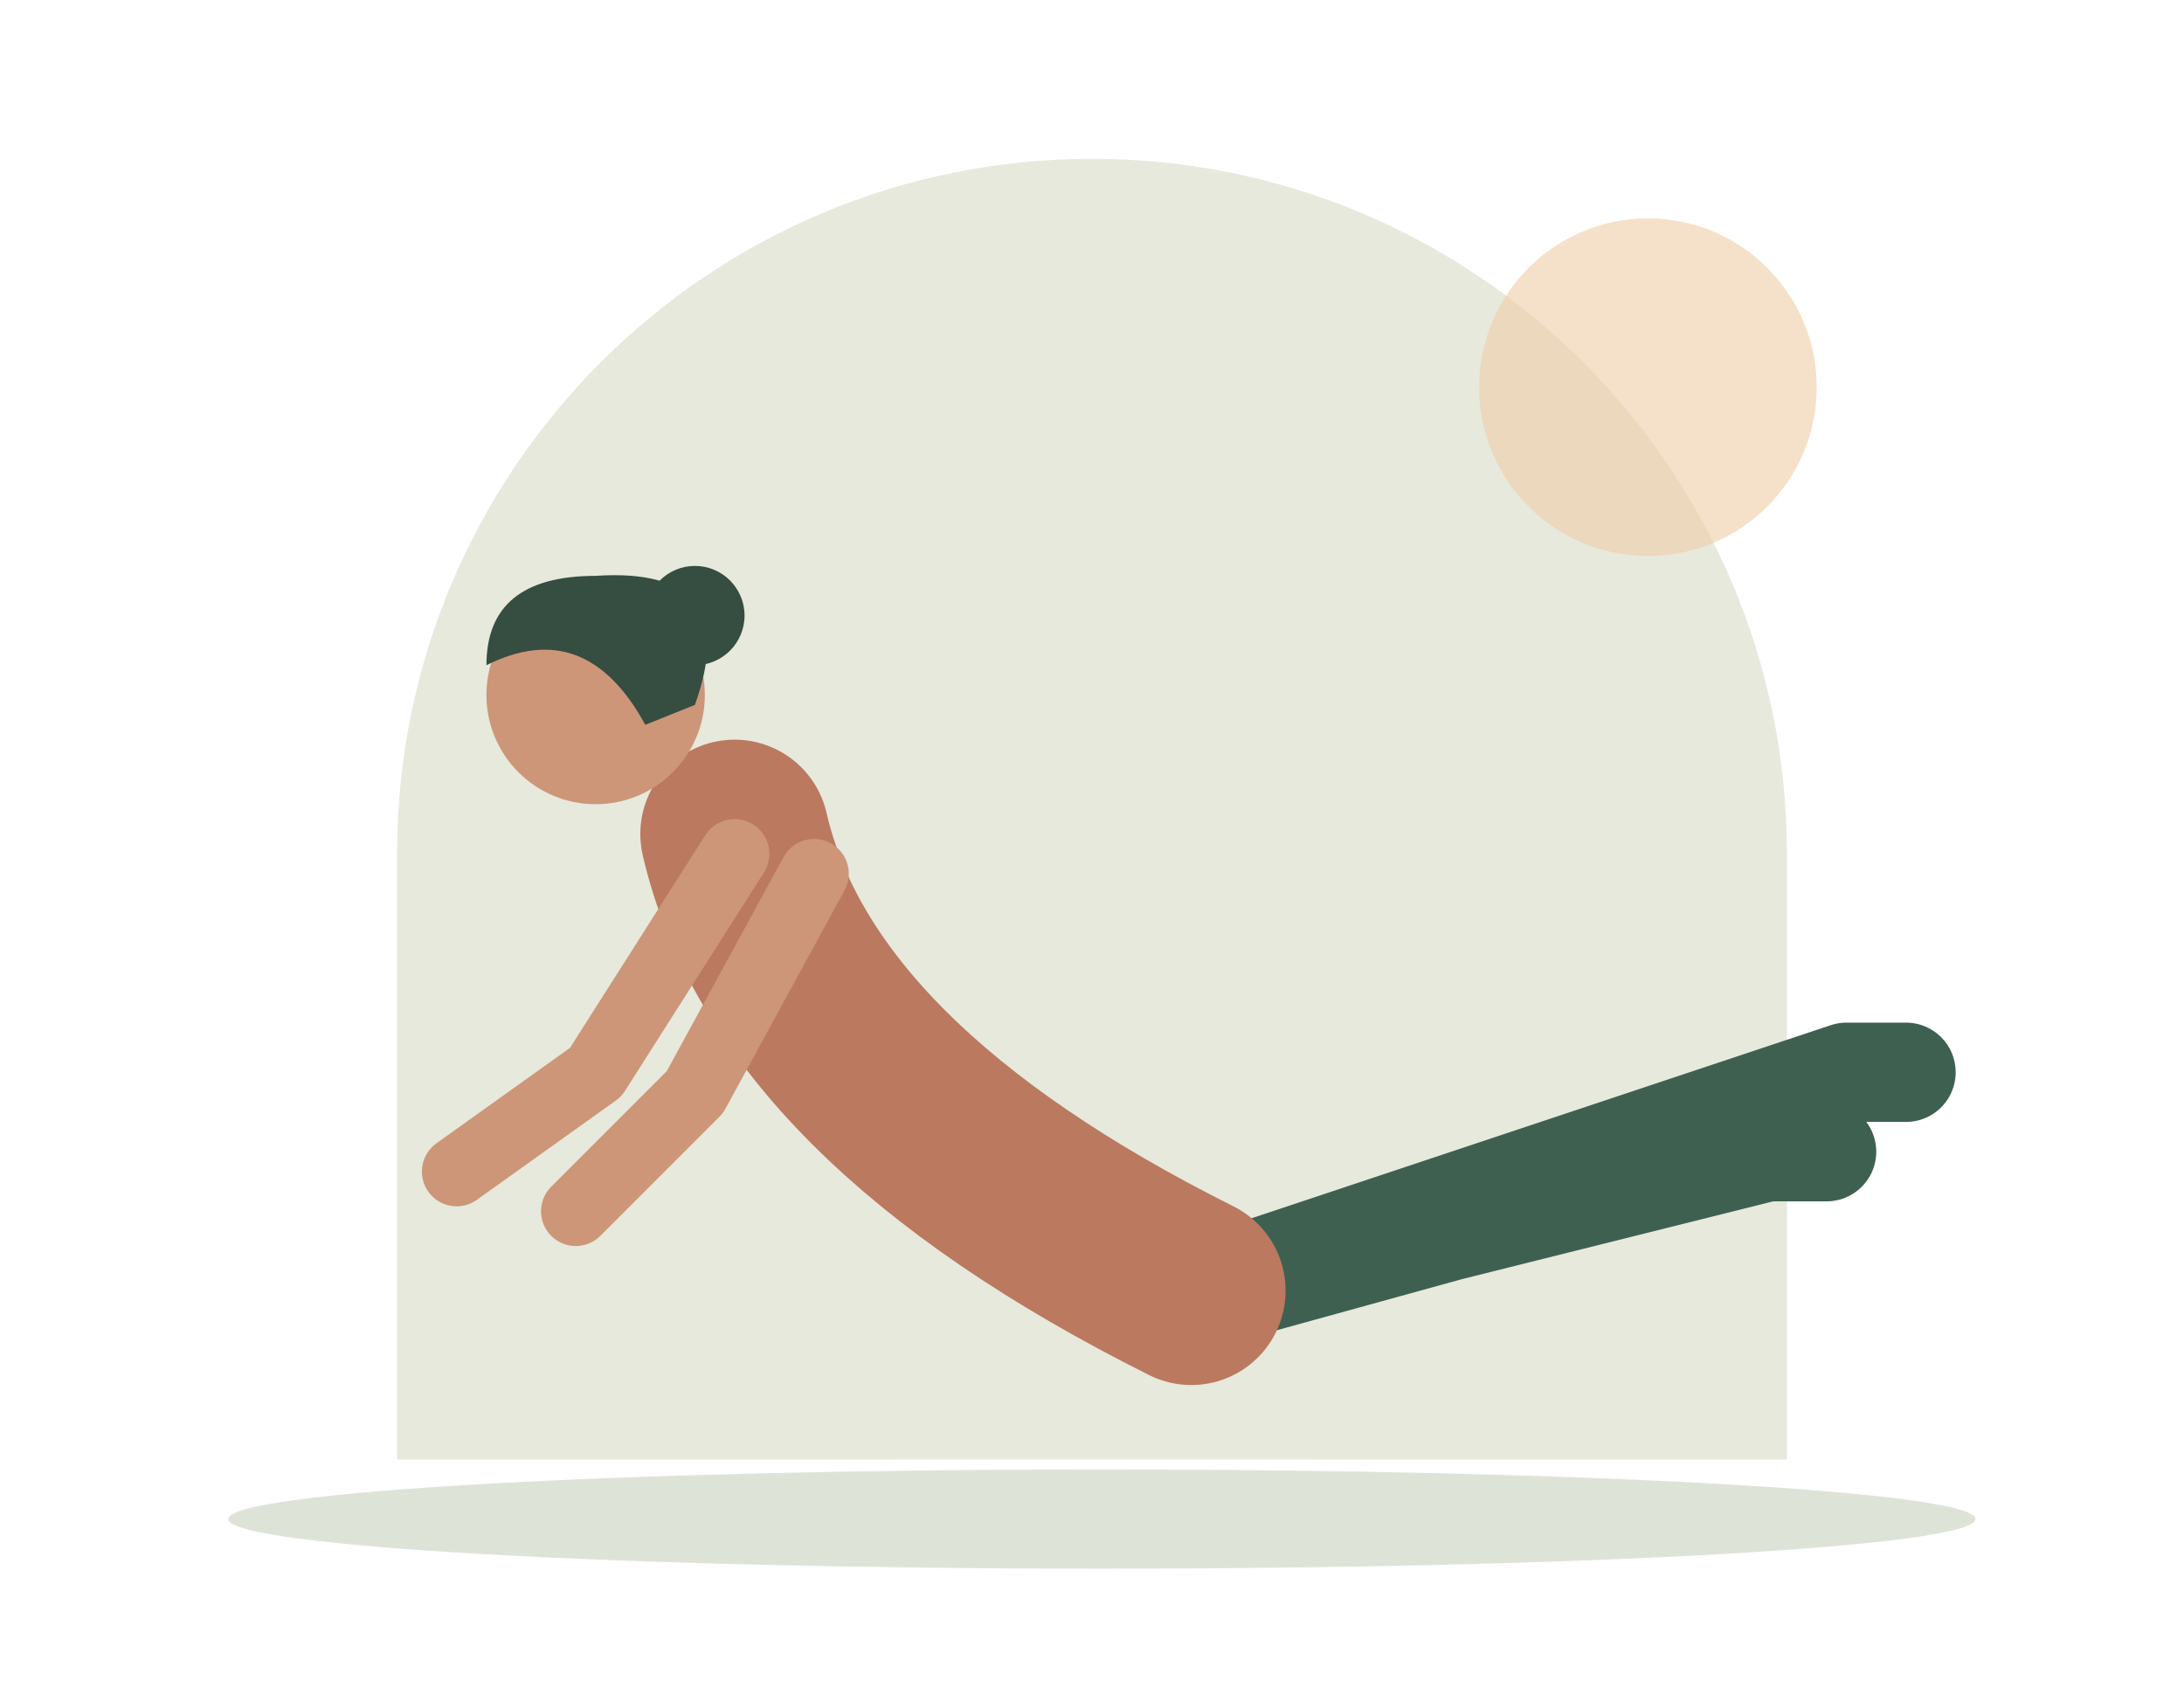
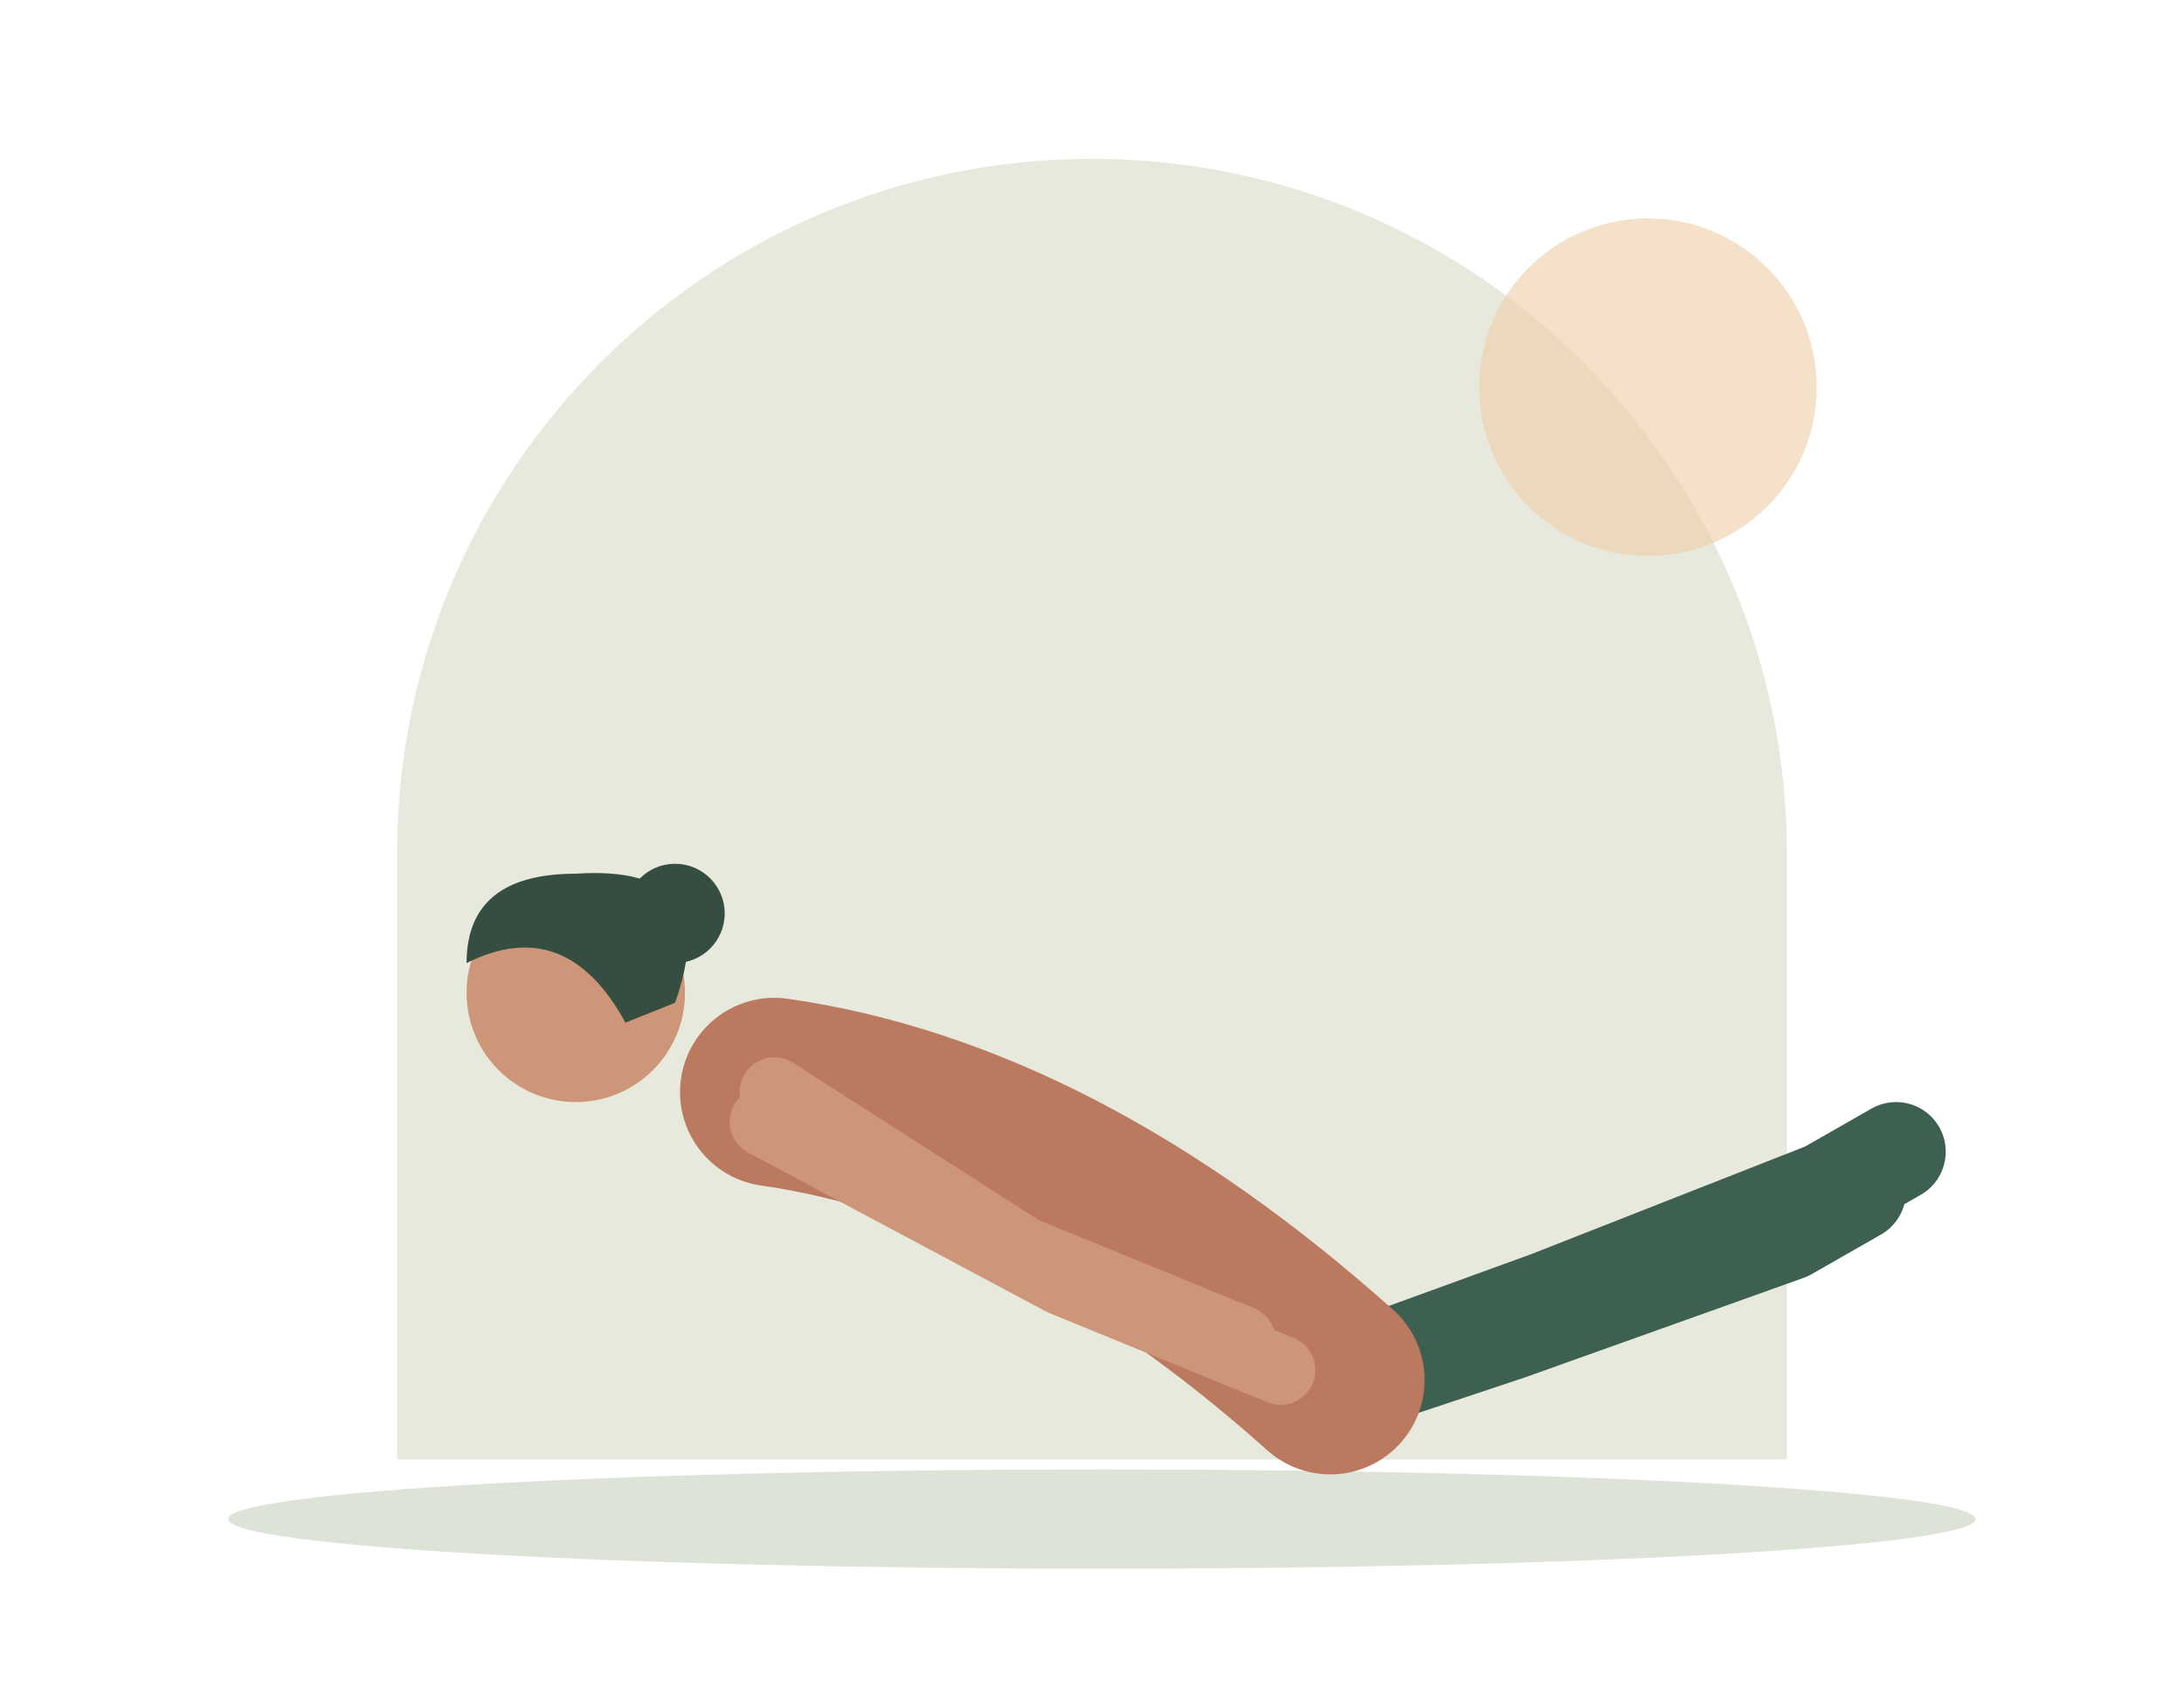
<svg xmlns="http://www.w3.org/2000/svg" width="440" height="340" viewBox="0 0 220 170">
  <path d="M40 147V86a70 70 0 0 1 140 0v61Z" fill="#e6e9dc" />
  <circle cx="166" cy="39" r="17" fill="#efcfac" opacity=".65" />
  <ellipse cx="111" cy="153" rx="88" ry="5" fill="#ccd4c3" opacity=".65" />
-   <path d="M120 130 L150 120 L186 108 L192 108 M117 132 L146 124 L178 116 L184 116" stroke="#3e6051" stroke-width="10" fill="none" stroke-linecap="round" stroke-linejoin="round" />
-   <path d="M74 84 Q80 110 120 130" stroke="#bb7960" stroke-width="19" fill="none" stroke-linecap="round" />
-   <path d="M74 86 L60 108 L46 118 M82 88 L70 110 L58 122" stroke="#cd9678" stroke-width="7" fill="none" stroke-linecap="round" stroke-linejoin="round" />
-   <circle cx="60" cy="70" r="11" fill="#cd9678" />
-   <path d="M70 71 Q75 57 60 58 Q49 58 49 67 Q59 62 65 73Z" fill="#364d41" />
-   <circle cx="70" cy="62" r="5" fill="#364d41" />
+   <path d="M134 139 L156 131 L184 120 L191 116 M131 141 L152 134 L180 124 L187 120" stroke="#3e6051" stroke-width="10" fill="none" stroke-linecap="round" stroke-linejoin="round" />
+   <path d="M78 110 Q106 114 134 139" stroke="#bb7960" stroke-width="19" fill="none" stroke-linecap="round" />
+   <path d="M78 110 L103 126 L125 135 M77 113 L107 129 L129 138" stroke="#cd9678" stroke-width="7" fill="none" stroke-linecap="round" stroke-linejoin="round" />
+   <circle cx="58" cy="100" r="11" fill="#cd9678" />
+   <path d="M68 101 Q73 87 58 88 Q47 88 47 97 Q57 92 63 103Z" fill="#364d41" />
+   <circle cx="68" cy="92" r="5" fill="#364d41" />
</svg>
